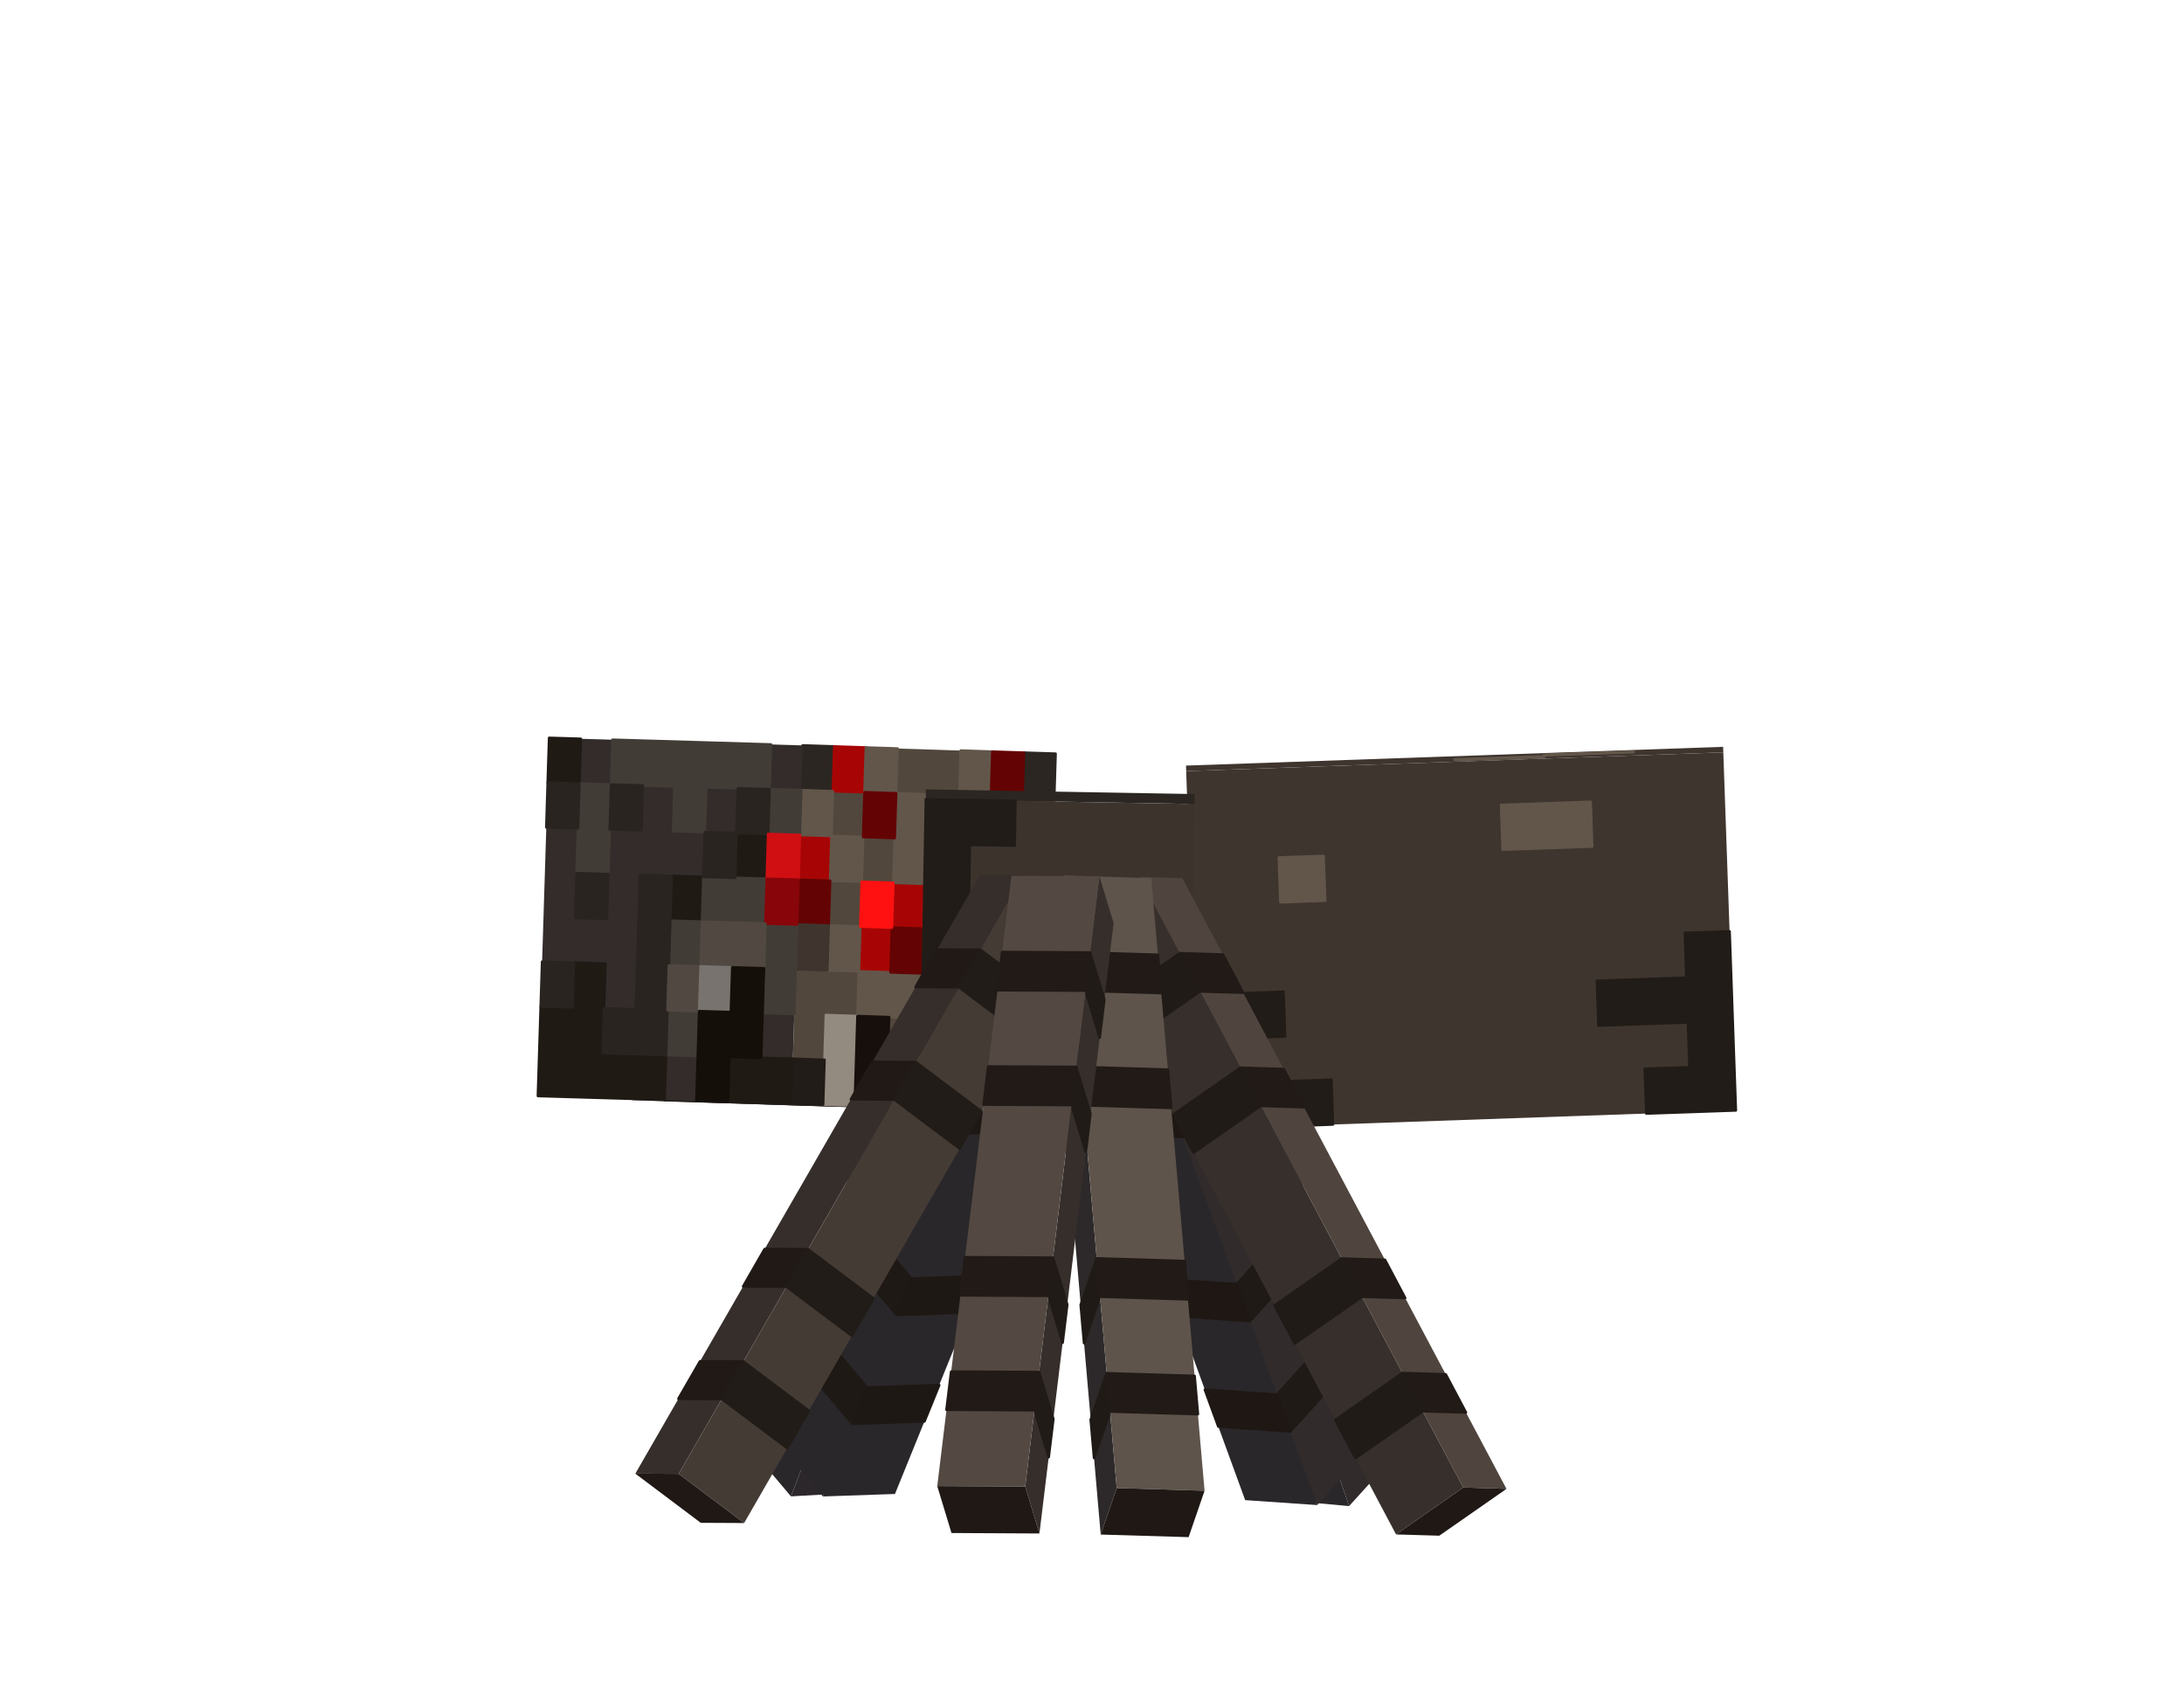
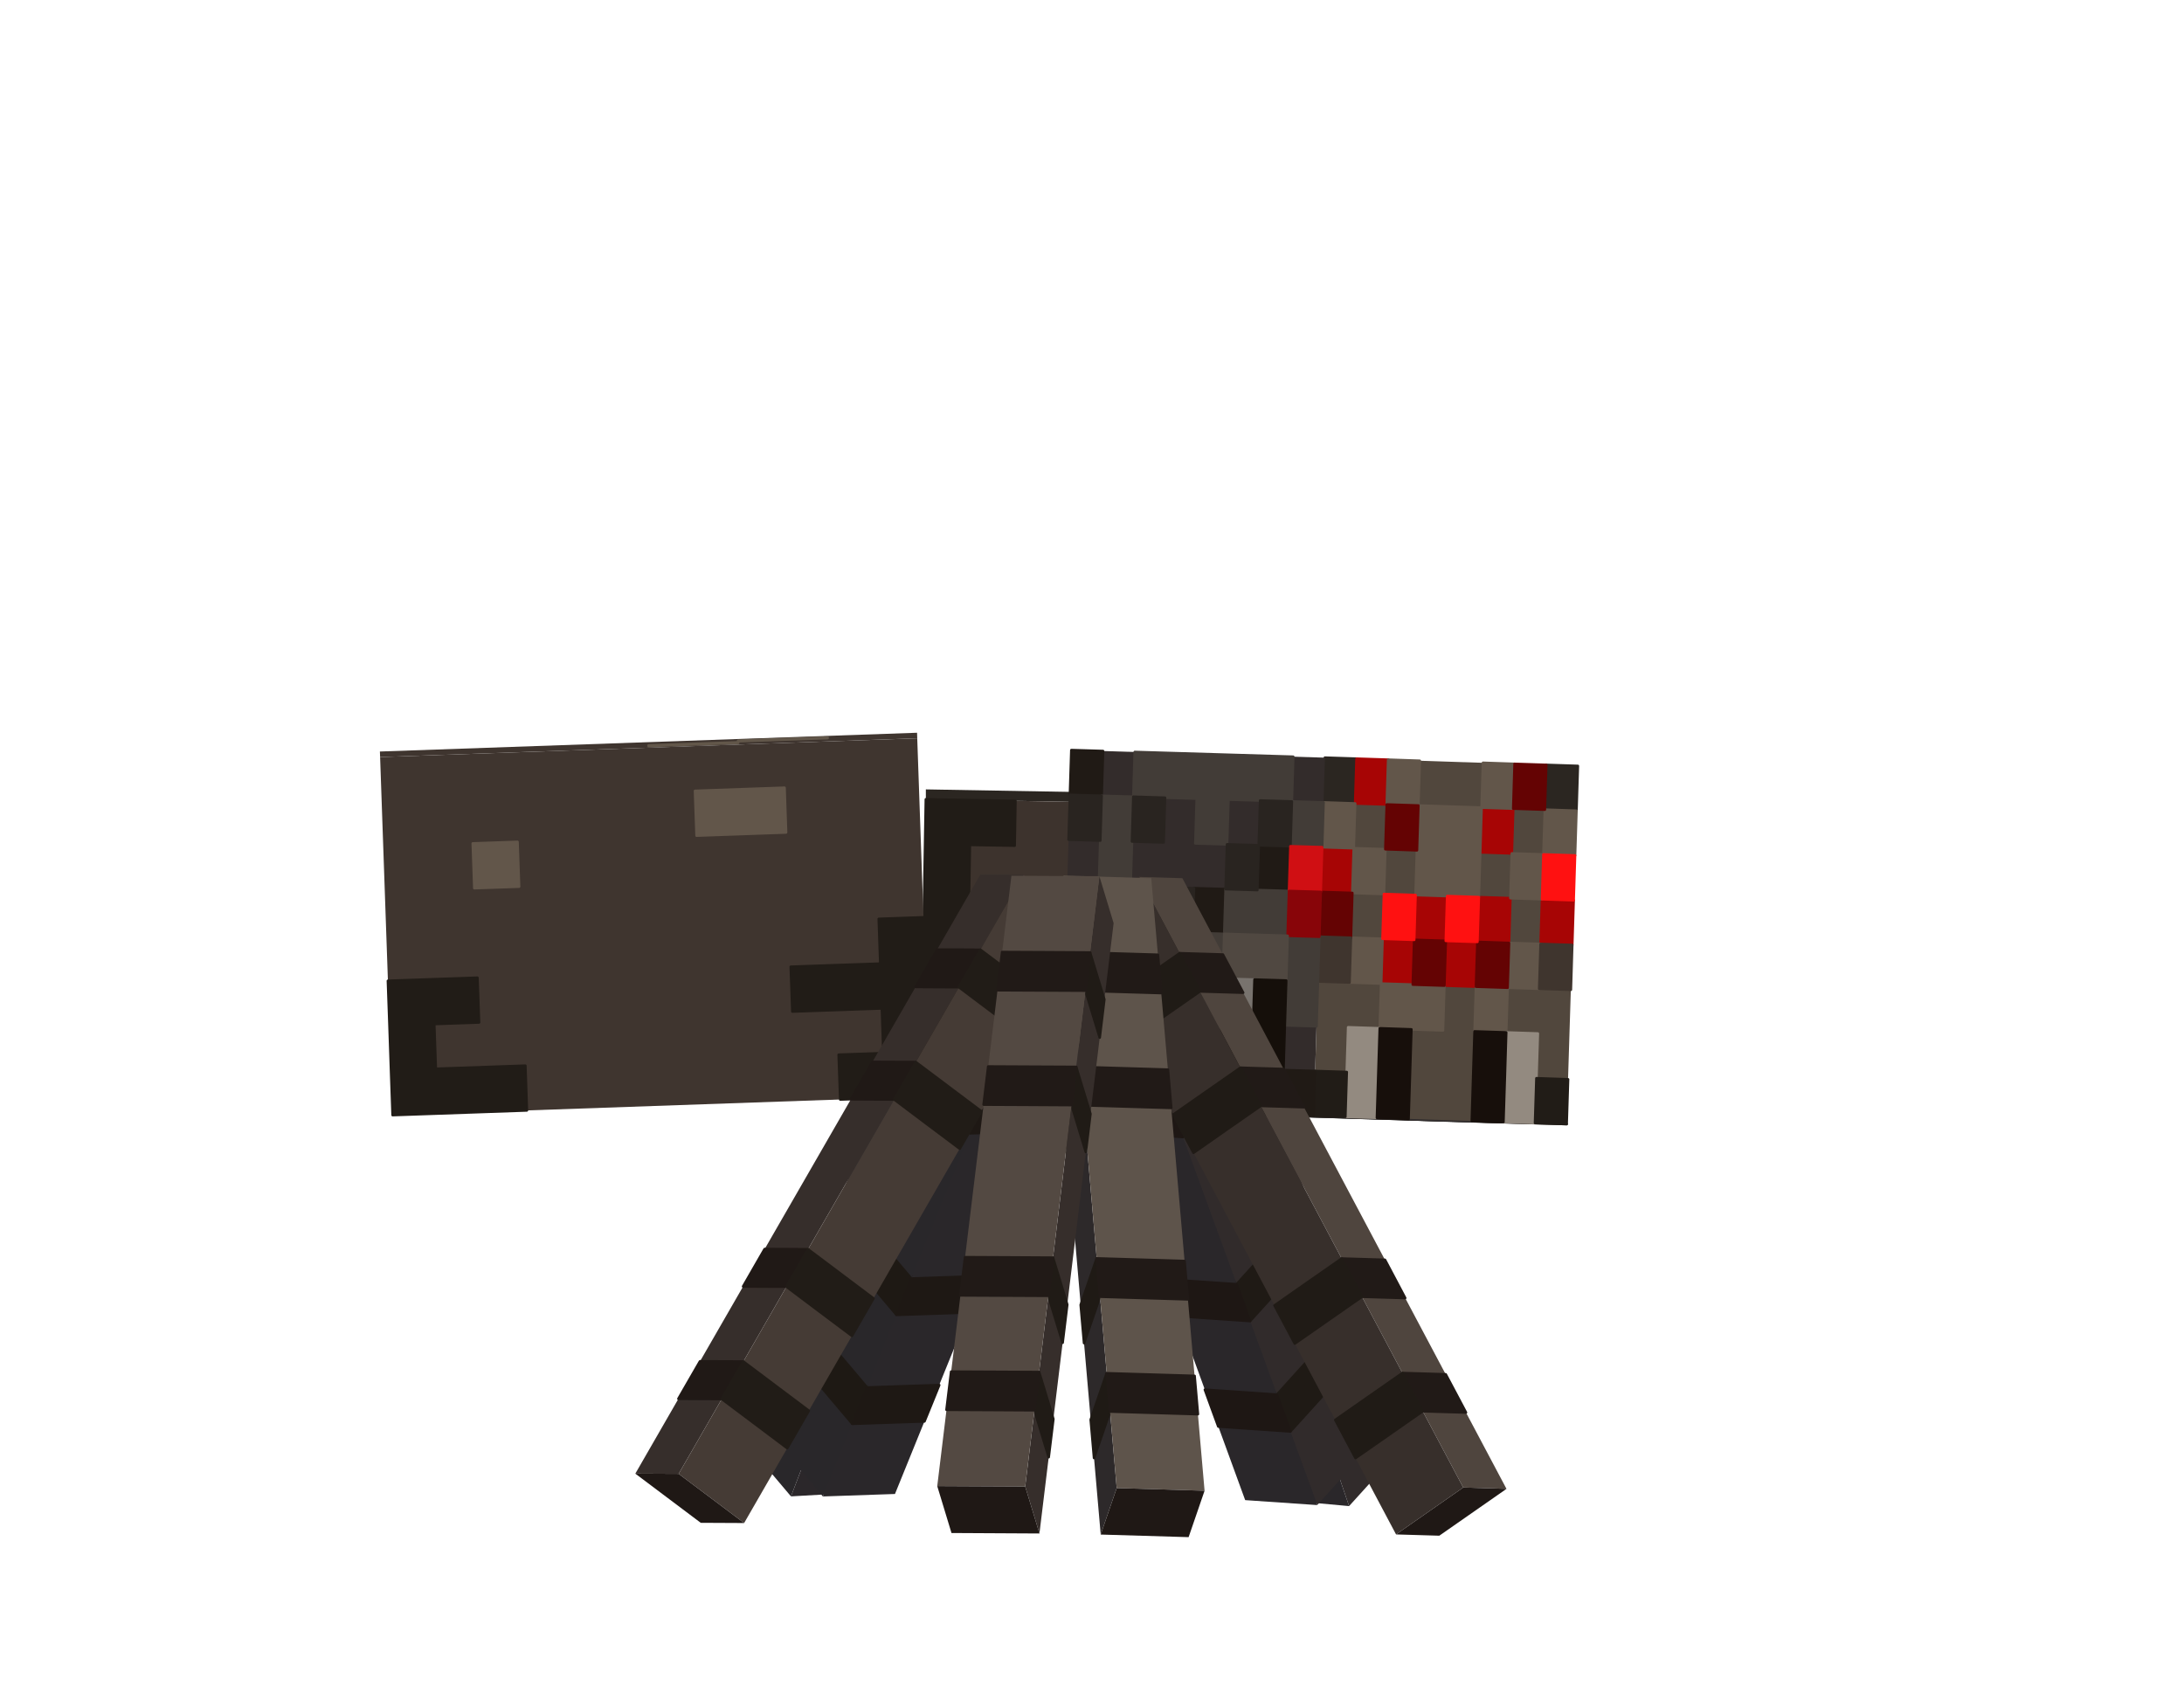
<svg xmlns="http://www.w3.org/2000/svg" viewBox="0 0 512 400" width="512" height="400" role="img" aria-labelledby="walk-6-title">
  <g id="spider">
    <g id="leg1" aria-label="Left front leg">
      <g class="face" data-face="front">
        <path fill="#312b2b" d="M279.96 203.28L327.04 341.19L316.27 353.08L269.19 215.17Z" />
        <path fill="#1f1a15" stroke="#1f1a15" stroke-width=".6" stroke-linejoin="round" d="M285.84 220.51L288.79 229.13L283.4 235.08L280.46 226.46ZM294.67 246.37L297.61 254.99L292.23 260.94L289.29 252.32ZM309.38 289.47L312.32 298.09L306.94 304.04L304 295.42ZM318.21 315.33L321.15 323.95L315.77 329.89L312.83 321.27ZM280.46 226.46L283.4 235.08L278.02 241.02L275.08 232.41ZM289.29 252.32L292.23 260.94L286.85 266.88L283.91 258.26ZM304 295.42L306.94 304.04L301.56 309.98L298.62 301.36ZM312.83 321.27L315.77 329.89L310.39 335.84L307.44 327.22Z" />
      </g>
      <g class="face" data-face="bottom">
        <path fill="#2a272a" d="M269.19 215.17L316.27 353.08L299.23 351.52L252.15 213.61Z" />
        <path fill="#1e1714" stroke="#1e1714" stroke-width=".6" stroke-linejoin="round" d="M275.08 232.41L278.02 241.02L269.5 240.25L266.56 231.63ZM283.91 258.26L286.85 266.88L278.33 266.1L275.38 257.49ZM298.62 301.36L301.56 309.98L293.04 309.2L290.1 300.58ZM307.44 327.22L310.39 335.84L301.86 335.06L298.92 326.44ZM266.56 231.63L269.5 240.25L260.98 239.47L258.03 230.85ZM275.38 257.49L278.33 266.1L269.8 265.33L266.86 256.71ZM290.1 300.58L293.04 309.2L284.52 308.42L281.57 299.8ZM298.92 326.44L301.86 335.06L293.34 334.28L290.4 325.66Z" />
      </g>
      <g class="face" data-face="nx">
        <path fill="#201916" d="M262.91 201.72L279.96 203.28L269.19 215.17L252.15 213.61Z" />
      </g>
    </g>
    <g id="leg7" aria-label="Left hind leg">
      <g class="face" data-face="back">
        <path fill="#29272a" d="M175.07 338.54L227.03 202.35L237.39 214.61L185.43 350.8Z" />
        <path fill="#1e1914" stroke="#1e1914" stroke-width=".6" stroke-linejoin="round" d="M181.56 321.51L184.81 313L189.99 319.13L186.74 327.64ZM191.31 295.98L194.55 287.47L199.73 293.6L196.49 302.11ZM207.55 253.42L210.79 244.91L215.97 251.04L212.73 259.55ZM217.29 227.89L220.54 219.38L225.72 225.51L222.47 234.02ZM186.74 327.64L189.99 319.13L195.17 325.26L191.92 333.77ZM196.49 302.11L199.73 293.6L204.92 299.73L201.67 308.24ZM212.73 259.55L215.97 251.04L221.15 257.17L217.91 265.68ZM222.47 234.02L225.72 225.51L230.9 231.63L227.65 240.15Z" />
      </g>
      <g class="face" data-face="bottom">
        <path fill="#2b272a" d="M254.47 213.65L202.5 349.83L185.43 350.8L237.39 214.61Z" />
        <path fill="#1e1814" stroke="#1e1814" stroke-width=".6" stroke-linejoin="round" d="M247.97 230.67L244.72 239.18L236.19 239.66L239.43 231.15ZM238.23 256.21L234.98 264.72L226.44 265.2L229.69 256.69ZM221.99 298.76L218.74 307.28L210.2 307.76L213.45 299.25ZM212.24 324.3L209 332.81L200.46 333.29L203.71 324.78ZM239.43 231.15L236.19 239.66L227.65 240.15L230.9 231.63ZM229.69 256.69L226.44 265.2L217.91 265.68L221.15 257.17ZM213.45 299.25L210.2 307.76L201.67 308.24L204.92 299.73ZM203.71 324.78L200.46 333.29L191.92 333.77L195.17 325.26Z" />
      </g>
      <g class="face" data-face="nx">
        <path fill="#211a16" d="M227.03 202.35L244.11 201.39L254.47 213.65L237.39 214.61Z" />
      </g>
    </g>
    <g id="leg3" aria-label="Left mid-front leg">
      <g class="face" data-face="front">
        <path fill="#312b2b" d="M269.18 202.87L319.57 340.93L308.8 352.84L258.41 214.79Z" />
        <path fill="#1f1a15" stroke="#1f1a15" stroke-width=".6" stroke-linejoin="round" d="M275.48 220.13L278.63 228.76L273.24 234.72L270.09 226.09ZM284.93 246.02L288.08 254.64L282.69 260.6L279.54 251.97ZM300.67 289.16L303.82 297.79L298.44 303.74L295.29 295.11ZM310.12 315.04L313.27 323.67L307.89 329.63L304.74 321ZM270.09 226.09L273.24 234.72L267.86 240.67L264.71 232.04ZM279.54 251.97L282.69 260.6L277.31 266.56L274.16 257.93ZM295.29 295.11L298.44 303.74L293.05 309.7L289.9 301.07ZM304.74 321L307.89 329.63L302.5 335.58L299.35 326.95Z" />
      </g>
      <g class="face" data-face="bottom">
        <path fill="#2a272a" d="M258.41 214.79L308.8 352.84L291.91 351.68L241.52 213.63Z" />
        <path fill="#1e1714" stroke="#1e1714" stroke-width=".6" stroke-linejoin="round" d="M264.71 232.04L267.86 240.67L259.41 240.09L256.26 231.46ZM274.16 257.93L277.31 266.56L268.86 265.97L265.71 257.35ZM289.9 301.07L293.05 309.7L284.61 309.12L281.46 300.49ZM299.35 326.95L302.5 335.58L294.06 335L290.91 326.37ZM256.26 231.46L259.41 240.09L250.97 239.51L247.82 230.88ZM265.71 257.35L268.86 265.97L260.41 265.39L257.27 256.77ZM281.46 300.49L284.61 309.12L276.16 308.54L273.01 299.91ZM290.91 326.37L294.06 335L285.61 334.42L282.46 325.79Z" />
      </g>
      <g class="face" data-face="nx">
        <path fill="#201916" d="M252.29 201.71L269.18 202.87L258.41 214.79L241.52 213.63Z" />
      </g>
    </g>
    <g id="leg5" aria-label="Left mid-hind leg">
      <g class="face" data-face="back">
        <path fill="#29272a" d="M182.54 338.54L237.82 202.33L248.19 214.61L192.91 350.82Z" />
        <path fill="#1e1914" stroke="#1e1914" stroke-width=".6" stroke-linejoin="round" d="M189.45 321.51L192.9 313L198.09 319.14L194.63 327.65ZM199.81 295.97L203.27 287.46L208.45 293.6L205 302.11ZM217.09 253.41L220.54 244.89L225.73 251.03L222.27 259.55ZM227.45 227.87L230.91 219.35L236.09 225.49L232.64 234.01ZM194.63 327.65L198.09 319.14L203.27 325.28L199.82 333.79ZM205 302.11L208.45 293.6L213.64 299.74L210.18 308.25ZM222.27 259.55L225.73 251.03L230.91 257.17L227.46 265.69ZM232.64 234.01L236.09 225.49L241.28 231.63L237.82 240.15Z" />
      </g>
      <g class="face" data-face="bottom">
        <path fill="#2a272a" d="M265.09 214.04L209.81 350.24L192.91 350.82L248.19 214.61Z" />
        <path fill="#1e1814" stroke="#1e1814" stroke-width=".6" stroke-linejoin="round" d="M258.18 231.06L254.73 239.58L246.27 239.86L249.73 231.35ZM247.82 256.6L244.36 265.11L235.91 265.4L239.36 256.89ZM230.54 299.17L227.09 307.68L218.63 307.97L222.09 299.45ZM220.18 324.71L216.72 333.22L208.27 333.5L211.72 324.99ZM249.73 231.35L246.27 239.86L237.82 240.15L241.28 231.63ZM239.36 256.89L235.91 265.4L227.46 265.69L230.91 257.17ZM222.09 299.45L218.63 307.97L210.18 308.25L213.64 299.74ZM211.72 324.99L208.27 333.5L199.82 333.79L203.27 325.28Z" />
      </g>
      <g class="face" data-face="nx">
        <path fill="#211a16" d="M237.82 202.33L254.72 201.76L265.09 214.04L248.19 214.61Z" />
      </g>
    </g>
-     <g id="head" aria-label="Head">
-       <g class="face" data-face="bottom">
-         <path fill="#1e1914" d="M185.55 258.71L244.84 260.65L185.4 258.88L126.1 256.94Z" />
-         <path fill="#2b282a" stroke="#2b282a" stroke-width=".6" stroke-linejoin="round" d="M185.55 258.71L192.96 258.95L185.53 258.73L178.11 258.49ZM200.37 259.19L207.78 259.44L200.35 259.22L192.94 258.97ZM230.01 260.17L237.43 260.41L230 260.19L222.58 259.95ZM185.53 258.73L192.94 258.97L185.51 258.75L178.1 258.51ZM215.17 259.7L222.58 259.95L215.15 259.72L207.74 259.48ZM185.51 258.75L192.92 258.99L185.49 258.77L178.08 258.53ZM200.33 259.24L215.15 259.72L207.72 259.5L192.9 259.02ZM192.9 259.02L200.31 259.26L192.88 259.04L185.47 258.8ZM207.72 259.5L215.14 259.75L207.71 259.52L200.29 259.28ZM163.24 258.07L170.65 258.31L163.22 258.09L155.81 257.84ZM178.06 258.55L200.29 259.28L192.86 259.06L170.63 258.33ZM163.22 258.09L178.04 258.57L170.61 258.35L155.79 257.87Z" />
-         <path fill="#27221e" stroke="#27221e" stroke-width=".6" stroke-linejoin="round" d="M192.96 258.95L200.37 259.19L192.94 258.97L185.53 258.73ZM237.43 260.41L244.84 260.65L237.41 260.43L230 260.19ZM178.11 258.49L185.53 258.73L178.1 258.51L170.68 258.27ZM230 260.19L237.41 260.43L229.98 260.21L222.57 259.97ZM170.68 258.27L178.1 258.51L170.67 258.29L163.25 258.04ZM222.57 259.97L229.98 260.21L222.55 259.99L215.14 259.75ZM178.08 258.53L185.49 258.77L178.06 258.55L170.65 258.31ZM200.31 259.26L207.72 259.5L200.29 259.28L192.88 259.04ZM215.14 259.75L222.55 259.99L215.12 259.77L207.71 259.52ZM170.65 258.31L178.06 258.55L170.63 258.33L163.22 258.09ZM200.29 259.28L207.71 259.52L200.27 259.3L192.86 259.06ZM155.81 257.84L163.22 258.09L155.79 257.87L148.37 257.62ZM178.04 258.57L192.86 259.06L185.43 258.84L170.61 258.35ZM163.2 258.11L170.61 258.35L163.18 258.13L155.77 257.89Z" />
-         <path fill="#332f2f" stroke="#332f2f" stroke-width=".6" stroke-linejoin="round" d="M207.78 259.44L230.01 260.17L222.58 259.95L200.35 259.22ZM192.94 258.97L215.17 259.7L207.74 259.48L185.51 258.75ZM222.58 259.95L230 260.19L222.57 259.97L215.15 259.72ZM178.1 258.51L185.51 258.75L178.08 258.53L170.67 258.29ZM192.92 258.99L200.33 259.24L192.9 259.02L185.49 258.77ZM215.15 259.72L222.57 259.97L215.14 259.75L207.72 259.5ZM170.67 258.29L178.08 258.53L170.65 258.31L163.24 258.07ZM185.49 258.77L192.9 259.02L185.47 258.8L178.06 258.55Z" />
-       </g>
-       <g class="face" data-face="front">
-         <path fill="#51473d" d="M188.17 174.75L247.46 176.69L244.84 260.65L185.55 258.71Z" />
-         <path fill="#2b2621" stroke="#2b2621" stroke-width=".6" stroke-linejoin="round" d="M188.17 174.75L195.58 174.99L195.25 185.49L187.84 185.24ZM240.05 176.45L247.46 176.69L247.14 187.19L239.72 186.95Z" />
-         <path fill="#a70505" stroke="#a70505" stroke-width=".6" stroke-linejoin="round" d="M195.58 174.99L202.99 175.24L202.67 185.73L195.25 185.49ZM224.9 186.46L232.31 186.7L231.98 197.2L224.57 196.95ZM187.51 195.74L194.93 195.98L194.6 206.48L187.19 206.23ZM209.42 206.96L216.83 207.21L216.5 217.7L209.09 217.46ZM224.24 207.45L231.66 207.69L231.33 218.19L223.92 217.94ZM239.07 207.94L246.48 208.18L246.15 218.67L238.74 218.43ZM201.68 217.21L209.09 217.46L208.76 227.95L201.35 227.71ZM216.5 217.7L223.92 217.94L223.59 228.44L216.18 228.2Z" />
-         <path fill="#62564a" stroke="#62564a" stroke-width=".6" stroke-linejoin="round" d="M202.99 175.24L210.41 175.48L210.08 185.97L202.67 185.73ZM225.23 175.96L232.64 176.21L232.31 186.7L224.9 186.46ZM187.84 185.24L195.25 185.49L194.93 195.98L187.51 195.74ZM210.08 185.97L224.9 186.46L224.57 196.95L209.75 196.47ZM239.72 186.95L247.14 187.19L246.81 197.68L239.4 197.44ZM194.93 195.98L202.34 196.22L202.01 206.72L194.6 206.48ZM209.75 196.47L224.57 196.95L224.24 207.45L209.42 206.96ZM231.98 197.2L239.4 197.44L239.07 207.94L231.66 207.69ZM194.27 216.97L201.68 217.21L201.35 227.71L193.94 227.47ZM231.33 218.19L238.74 218.43L238.41 228.92L231 228.68ZM201.35 227.71L216.18 228.2L215.85 238.69L201.02 238.2ZM223.59 228.44L231 228.68L230.67 239.18L223.26 238.93Z" />
-         <path fill="#640303" stroke="#640303" stroke-width=".6" stroke-linejoin="round" d="M232.64 176.21L240.05 176.45L239.72 186.95L232.31 186.7ZM202.67 185.73L210.08 185.97L209.75 196.47L202.34 196.22ZM187.19 206.23L194.6 206.48L194.27 216.97L186.86 216.73ZM209.09 217.46L216.5 217.7L216.18 228.2L208.76 227.95ZM223.92 217.94L231.33 218.19L231 228.68L223.59 228.44Z" />
-         <path fill="#ff1111" stroke="#ff1111" stroke-width=".6" stroke-linejoin="round" d="M239.4 197.44L246.81 197.68L246.48 208.18L239.07 207.94ZM202.01 206.72L209.42 206.96L209.09 217.46L201.68 217.21ZM216.83 207.21L224.24 207.45L223.92 217.94L216.5 217.7Z" />
-         <path fill="#3f352e" stroke="#3f352e" stroke-width=".6" stroke-linejoin="round" d="M186.86 216.73L194.27 216.97L193.94 227.47L186.53 227.22ZM238.74 218.43L246.15 218.67L245.82 229.17L238.41 228.92Z" />
-         <path fill="#938a80" stroke="#938a80" stroke-width=".6" stroke-linejoin="round" d="M193.61 237.96L201.02 238.2L200.7 248.7L193.29 248.46ZM230.67 239.18L238.08 239.42L237.75 249.91L230.34 249.67ZM193.29 248.46L200.7 248.7L200.37 259.19L192.96 258.95ZM230.34 249.67L237.75 249.91L237.43 260.41L230.01 260.17Z" />
-         <path fill="#170f0b" stroke="#170f0b" stroke-width=".6" stroke-linejoin="round" d="M201.02 238.2L208.44 238.45L208.11 248.94L200.7 248.7ZM223.26 238.93L230.67 239.18L230.34 249.67L222.93 249.43ZM200.7 248.7L208.11 248.94L207.78 259.44L200.37 259.19ZM222.93 249.43L230.34 249.67L230.01 260.17L222.6 259.92Z" />
-         <path fill="#211c17" stroke="#211c17" stroke-width=".6" stroke-linejoin="round" d="M185.87 248.21L193.29 248.46L192.96 258.95L185.55 258.71ZM237.75 249.91L245.17 250.16L244.84 260.65L237.43 260.41Z" />
-       </g>
-       <g class="face" data-face="nx">
-         <path fill="#332c2b" d="M128.73 172.98L188.17 174.75L185.55 258.71L126.1 256.94Z" />
-         <path fill="#201a15" stroke="#201a15" stroke-width=".6" stroke-linejoin="round" d="M128.73 172.98L136.16 173.2L135.83 183.7L128.4 183.47ZM172.65 195.3L180.08 195.52L179.76 206.01L172.33 205.79ZM157.47 205.35L164.9 205.57L164.57 216.06L157.14 215.84ZM134.52 225.67L141.95 225.9L141.62 236.39L134.19 236.17ZM126.76 235.95L141.62 236.39L141.29 246.89L126.43 246.44ZM126.43 246.44L156.15 247.33L155.82 257.82L126.1 256.94ZM171.01 247.77L185.87 248.21L185.55 258.71L170.68 258.27Z" />
-         <path fill="#423c37" stroke="#423c37" stroke-width=".6" stroke-linejoin="round" d="M143.59 173.42L180.74 174.53L180.41 185.02L143.26 183.92ZM135.83 183.7L143.26 183.92L142.93 194.41L135.5 194.19ZM158.12 184.36L165.55 184.58L165.22 195.07L157.79 194.85ZM180.41 185.02L187.84 185.24L187.51 195.74L180.08 195.52ZM135.5 194.19L142.93 194.41L142.6 204.91L135.17 204.69ZM164.9 205.57L179.76 206.01L179.43 216.51L164.57 216.06ZM157.14 215.84L164.57 216.06L164.24 226.56L156.81 226.34ZM179.43 216.51L186.86 216.73L186.53 227.22L179.1 227ZM179.1 227L186.53 227.22L186.2 237.72L178.77 237.5ZM156.48 236.83L163.91 237.05L163.58 247.55L156.15 247.33Z" />
-         <path fill="#292420" stroke="#292420" stroke-width=".6" stroke-linejoin="round" d="M128.4 183.47L135.83 183.7L135.5 194.19L128.07 193.97ZM143.26 183.92L150.69 184.14L150.36 194.63L142.93 194.41ZM172.98 184.8L180.41 185.02L180.08 195.52L172.65 195.3ZM165.22 195.07L172.65 195.3L172.33 205.79L164.9 205.57ZM135.17 204.69L142.6 204.91L142.28 215.4L134.85 215.18ZM150.03 205.13L157.47 205.35L157.14 215.84L149.71 215.62ZM149.71 215.62L157.14 215.84L156.81 226.34L149.38 226.12ZM127.09 225.45L134.52 225.67L134.19 236.17L126.76 235.95ZM149.38 226.12L156.81 226.34L156.48 236.83L149.05 236.61ZM141.62 236.39L156.48 236.83L156.15 247.33L141.29 246.89Z" />
-         <path fill="#d00f13" stroke="#d00f13" stroke-width=".6" stroke-linejoin="round" d="M180.08 195.52L187.51 195.74L187.19 206.23L179.76 206.01Z" />
-         <path fill="#880509" stroke="#880509" stroke-width=".6" stroke-linejoin="round" d="M179.76 206.01L187.19 206.23L186.86 216.73L179.43 216.51Z" />
-         <path fill="#504841" stroke="#504841" stroke-width=".6" stroke-linejoin="round" d="M164.57 216.06L179.43 216.51L179.1 227L164.24 226.56ZM156.81 226.34L164.24 226.56L163.91 237.05L156.48 236.83Z" />
-         <path fill="#78736e" stroke="#78736e" stroke-width=".6" stroke-linejoin="round" d="M164.24 226.56L171.67 226.78L171.34 237.28L163.91 237.05Z" />
-         <path fill="#150f0a" stroke="#150f0a" stroke-width=".6" stroke-linejoin="round" d="M171.67 226.78L179.1 227L178.77 237.5L171.34 237.28ZM163.91 237.05L178.77 237.5L178.44 247.99L163.58 247.55ZM163.58 247.55L171.01 247.77L170.68 258.27L163.25 258.04Z" />
-       </g>
-     </g>
-     <g id="abdomen" aria-label="Abdomen">
-       <g class="face" data-face="top">
-         <path fill="#3f352f" d="M278.08 180.77L278.04 179.48L403.96 175.08L404 176.38Z" />
-         <path fill="#62574a" stroke="#62574a" stroke-width=".6" stroke-linejoin="round" d="M341.03 178.19L341.02 178.06L351.52 177.69L351.52 177.82ZM351.52 177.82L351.52 177.69L362.01 177.32L362.02 177.45ZM362 177.06L362 176.93L372.49 176.57L372.5 176.7ZM372.5 176.7L372.49 176.57L382.98 176.2L382.99 176.33Z" />
-       </g>
-       <g class="face" data-face="nx">
-         <path fill="#3f352f" d="M278.08 180.77L404 176.38L406.94 260.32L281.01 264.72Z" />
-         <path fill="#62564a" stroke="#62564a" stroke-width=".6" stroke-linejoin="round" d="M351.9 188.7L372.89 187.97L373.26 198.46L352.27 199.19ZM299.8 201.03L310.29 200.66L310.66 211.15L300.17 211.52Z" />
-         <path fill="#211c17" stroke="#211c17" stroke-width=".6" stroke-linejoin="round" d="M394.98 218.71L405.47 218.35L405.84 228.84L395.34 229.21ZM279.91 233.24L300.9 232.51L301.27 243L280.28 243.73ZM374.36 229.94L405.84 228.84L406.2 239.33L374.72 240.43ZM280.28 243.73L290.77 243.36L291.14 253.86L280.65 254.22ZM395.71 239.7L406.2 239.33L406.57 249.83L396.08 250.19ZM280.65 254.22L312.13 253.12L312.49 263.62L281.01 264.72ZM385.58 250.56L406.57 249.83L406.94 260.32L385.95 261.05Z" />
-       </g>
-     </g>
    <g id="body" aria-label="Thorax">
      <g class="face" data-face="top">
        <path fill="#2b2621" d="M217.05 187.39L217.05 185.06L280.04 186.16L280.04 188.49Z" />
      </g>
      <g class="face" data-face="nx">
        <path fill="#3d332d" d="M217.05 187.39L280.04 188.49L278.95 251.44L215.96 250.34Z" />
        <path fill="#211c17" stroke="#211c17" stroke-width=".6" stroke-linejoin="round" d="M217.05 187.39L238.05 187.76L237.87 198.25L216.87 197.88ZM216.87 197.88L227.37 198.07L227.19 208.56L216.69 208.38ZM216.69 208.38L227.19 208.56L227 219.05L216.5 218.87ZM216.5 218.87L227 219.05L226.82 229.54L216.32 229.36ZM216.32 229.36L237.32 229.72L237.14 240.22L216.14 239.85ZM216.14 239.85L237.14 240.22L236.95 250.71L215.96 250.34Z" />
+       </g>
+     </g>
+     <g id="abdomen" aria-label="Abdomen">
+       <g class="face" data-face="top">
+         <path fill="#3f352f" d="M89.11 177.48L89.06 176.18L214.99 171.78L215.03 173.08Z" />
+         <path fill="#62574a" stroke="#62574a" stroke-width=".6" stroke-linejoin="round" d="M152.06 174.89L152.05 174.76L162.55 174.39L162.55 174.52ZM162.55 174.52L162.55 174.39L173.04 174.03L173.04 174.16ZM173.03 173.77L173.03 173.64L183.52 173.27L183.52 173.4ZM183.52 173.4L183.52 173.27L194.01 172.91L194.02 173.03Z" />
+       </g>
+       <g class="face" data-face="nx">
+         <path fill="#3f352f" d="M89.11 177.48L215.03 173.08L217.96 257.02L92.04 261.42Z" />
+         <path fill="#62564a" stroke="#62564a" stroke-width=".6" stroke-linejoin="round" d="M162.93 185.41L183.92 184.67L184.28 195.16L163.3 195.9ZM110.83 197.73L121.32 197.36L121.69 207.86L111.2 208.22Z" />
+         <path fill="#211c17" stroke="#211c17" stroke-width=".6" stroke-linejoin="round" d="M206.01 215.42L216.5 215.05L216.87 225.54L206.37 225.91ZM90.94 229.94L111.93 229.21L112.3 239.7L91.31 240.43ZM185.38 226.64L216.87 225.54L217.23 236.04L185.75 237.14ZM91.31 240.43L101.8 240.07L102.17 250.56L91.67 250.93ZM206.74 236.4L217.23 236.04L217.6 246.53L207.1 246.9ZM91.67 250.93L123.16 249.83L123.52 260.32L92.04 261.42ZM196.61 247.26L217.6 246.53L217.96 257.02L196.98 257.76Z" />
+       </g>
+     </g>
+     <g id="head" aria-label="Head">
+       <g class="face" data-face="bottom">
+         <path fill="#1e1914" d="M307.98 261.58L367.27 263.52L307.83 261.75L248.54 259.81Z" />
+         <path fill="#2b282a" stroke="#2b282a" stroke-width=".6" stroke-linejoin="round" d="M307.98 261.58L315.39 261.82L307.96 261.6L300.55 261.35ZM322.8 262.06L330.21 262.31L322.78 262.08L315.37 261.84ZM352.45 263.03L359.86 263.28L352.43 263.06L345.02 262.81ZM307.96 261.6L315.37 261.84L307.94 261.62L300.53 261.38ZM337.61 262.57L345.02 262.81L337.59 262.59L330.18 262.35ZM307.94 261.62L315.35 261.86L307.92 261.64L300.51 261.4ZM322.76 262.11L337.59 262.59L330.16 262.37L315.33 261.88ZM315.33 261.88L322.75 262.13L315.32 261.91L307.9 261.66ZM330.16 262.37L337.57 262.61L330.14 262.39L322.73 262.15ZM285.67 260.93L293.08 261.18L285.65 260.96L278.24 260.71ZM300.49 261.42L322.73 262.15L315.3 261.93L293.06 261.2ZM285.65 260.96L300.47 261.44L293.04 261.22L278.22 260.73Z" />
+         <path fill="#27221e" stroke="#27221e" stroke-width=".6" stroke-linejoin="round" d="M315.39 261.82L322.8 262.06L315.37 261.84L307.96 261.6ZM359.86 263.28L367.27 263.52L359.84 263.3L352.43 263.06ZM300.55 261.35L307.96 261.6L300.53 261.38L293.12 261.13ZM352.43 263.06L359.84 263.3L352.41 263.08L345 262.84ZM293.12 261.13L300.53 261.38L293.1 261.16L285.69 260.91ZM345 262.84L352.41 263.08L344.98 262.86L337.57 262.61ZM300.51 261.4L307.92 261.64L300.49 261.42L293.08 261.18ZM322.75 262.13L330.16 262.37L322.73 262.15L315.32 261.91ZM337.57 262.61L344.98 262.86L337.55 262.64L330.14 262.39ZM293.08 261.18L300.49 261.42L293.06 261.2L285.65 260.96ZM322.73 262.15L330.14 262.39L322.71 262.17L315.3 261.93ZM278.24 260.71L285.65 260.96L278.22 260.73L270.81 260.49ZM300.47 261.44L315.3 261.93L307.87 261.71L293.04 261.22ZM285.63 260.98L293.04 261.22L285.61 261L278.2 260.76Z" />
+         <path fill="#332f2f" stroke="#332f2f" stroke-width=".6" stroke-linejoin="round" d="M330.21 262.31L352.45 263.03L345.02 262.81L322.78 262.08ZM315.37 261.84L337.61 262.57L330.18 262.35L307.94 261.62ZM345.02 262.81L352.43 263.06L345 262.84L337.59 262.59ZM300.53 261.38L307.94 261.62L300.51 261.4L293.1 261.16ZM315.35 261.86L322.76 262.11L315.33 261.88L307.92 261.64ZM337.59 262.59L345 262.84L337.57 262.61L330.16 262.37ZM293.1 261.16L300.51 261.4L293.08 261.18L285.67 260.93ZM307.92 261.64L315.33 261.88L307.9 261.66L300.49 261.42Z" />
+       </g>
+       <g class="face" data-face="front">
+         <path fill="#51473d" d="M310.6 177.62L369.9 179.56L367.27 263.52L307.98 261.58Z" />
+         <path fill="#2b2621" stroke="#2b2621" stroke-width=".6" stroke-linejoin="round" d="M310.6 177.62L318.02 177.86L317.69 188.36L310.28 188.11ZM362.49 179.32L369.9 179.56L369.57 190.06L362.16 189.81Z" />
+         <path fill="#a70505" stroke="#a70505" stroke-width=".6" stroke-linejoin="round" d="M318.02 177.86L325.43 178.1L325.1 188.6L317.69 188.36ZM347.33 189.33L354.75 189.57L354.42 200.07L347.01 199.82ZM309.95 198.61L317.36 198.85L317.03 209.34L309.62 209.1ZM331.85 209.83L339.27 210.07L338.94 220.57L331.53 220.33ZM346.68 210.32L354.09 210.56L353.76 221.06L346.35 220.81ZM361.5 210.8L368.91 211.05L368.58 221.54L361.17 221.3ZM324.11 220.08L331.53 220.33L331.2 230.82L323.79 230.58ZM338.94 220.57L346.35 220.81L346.02 231.31L338.61 231.06Z" />
+         <path fill="#62564a" stroke="#62564a" stroke-width=".6" stroke-linejoin="round" d="M325.43 178.1L332.84 178.35L332.51 188.84L325.1 188.6ZM347.66 178.83L355.07 179.08L354.75 189.57L347.33 189.33ZM310.28 188.11L317.69 188.36L317.36 198.85L309.95 198.61ZM332.51 188.84L347.33 189.33L347.01 199.82L332.18 199.34ZM362.16 189.81L369.57 190.06L369.24 200.55L361.83 200.31ZM317.36 198.85L324.77 199.09L324.44 209.59L317.03 209.34ZM332.18 199.34L347.01 199.82L346.68 210.32L331.85 209.83ZM354.42 200.07L361.83 200.31L361.5 210.8L354.09 210.56ZM316.7 219.84L324.11 220.08L323.79 230.58L316.37 230.33ZM353.76 221.06L361.17 221.3L360.84 231.79L353.43 231.55ZM323.79 230.58L338.61 231.06L338.28 241.56L323.46 241.07ZM346.02 231.31L353.43 231.55L353.1 242.04L345.69 241.8Z" />
+         <path fill="#640303" stroke="#640303" stroke-width=".6" stroke-linejoin="round" d="M355.07 179.08L362.49 179.32L362.16 189.81L354.75 189.57ZM325.1 188.6L332.51 188.84L332.18 199.34L324.77 199.09ZM309.62 209.1L317.03 209.34L316.7 219.84L309.29 219.6ZM331.53 220.33L338.94 220.57L338.61 231.06L331.2 230.82ZM346.35 220.81L353.76 221.06L353.43 231.55L346.02 231.31Z" />
+         <path fill="#ff1111" stroke="#ff1111" stroke-width=".6" stroke-linejoin="round" d="M361.83 200.31L369.24 200.55L368.91 211.05L361.5 210.8ZM324.44 209.59L331.85 209.83L331.53 220.33L324.11 220.08ZM339.27 210.07L346.68 210.32L346.35 220.81L338.94 220.57Z" />
+         <path fill="#3f352e" stroke="#3f352e" stroke-width=".6" stroke-linejoin="round" d="M309.29 219.6L316.7 219.84L316.37 230.33L308.96 230.09ZM361.17 221.3L368.58 221.54L368.26 232.04L360.84 231.79Z" />
+         <path fill="#938a80" stroke="#938a80" stroke-width=".6" stroke-linejoin="round" d="M316.05 240.83L323.46 241.07L323.13 251.57L315.72 251.32ZM353.1 242.04L360.52 242.29L360.19 252.78L352.78 252.54ZM315.72 251.32L323.13 251.57L322.8 262.06L315.39 261.82ZM352.78 252.54L360.19 252.78L359.86 263.28L352.45 263.03Z" />
+         <path fill="#170f0b" stroke="#170f0b" stroke-width=".6" stroke-linejoin="round" d="M323.46 241.07L330.87 241.32L330.54 251.81L323.13 251.57ZM345.69 241.8L353.1 242.04L352.78 252.54L345.36 252.3ZM323.13 251.57L330.54 251.81L330.21 262.31L322.8 262.06ZM345.36 252.3L352.78 252.54L352.45 263.03L345.04 262.79Z" />
+         <path fill="#211c17" stroke="#211c17" stroke-width=".6" stroke-linejoin="round" d="M308.31 251.08L315.72 251.32L315.39 261.82L307.98 261.58ZM360.19 252.78L367.6 253.03L367.27 263.52L359.86 263.28Z" />
+       </g>
+       <g class="face" data-face="nx">
+         <path fill="#332c2b" d="M251.16 175.85L310.6 177.62L307.98 261.58L248.54 259.81Z" />
+         <path fill="#201a15" stroke="#201a15" stroke-width=".6" stroke-linejoin="round" d="M251.16 175.85L258.59 176.07L258.26 186.56L250.83 186.34ZM295.09 198.16L302.52 198.39L302.19 208.88L294.76 208.66ZM279.9 208.22L287.33 208.44L287 218.93L279.57 218.71ZM256.95 228.54L264.38 228.76L264.05 239.26L256.62 239.04ZM249.19 238.82L264.05 239.26L263.72 249.75L248.86 249.31ZM248.86 249.31L278.59 250.2L278.26 260.69L248.54 259.81ZM293.45 250.64L308.31 251.08L307.98 261.58L293.12 261.13Z" />
+         <path fill="#423c37" stroke="#423c37" stroke-width=".6" stroke-linejoin="round" d="M266.02 176.29L303.17 177.4L302.85 187.89L265.69 186.78ZM258.26 186.56L265.69 186.78L265.37 197.28L257.94 197.06ZM280.55 187.23L287.99 187.45L287.66 197.94L280.23 197.72ZM302.85 187.89L310.28 188.11L309.95 198.61L302.52 198.39ZM257.94 197.06L265.37 197.28L265.04 207.77L257.61 207.55ZM287.33 208.44L302.19 208.88L301.86 219.38L287 218.93ZM279.57 218.71L287 218.93L286.67 229.43L279.24 229.21ZM301.86 219.38L309.29 219.6L308.96 230.09L301.53 229.87ZM301.53 229.87L308.96 230.09L308.63 240.59L301.2 240.37ZM278.91 239.7L286.34 239.92L286.02 250.42L278.59 250.2Z" />
+         <path fill="#292420" stroke="#292420" stroke-width=".6" stroke-linejoin="round" d="M250.83 186.34L258.26 186.56L257.94 197.06L250.51 196.84ZM265.69 186.78L273.12 187.01L272.8 197.5L265.37 197.28ZM295.42 187.67L302.85 187.89L302.52 198.39L295.09 198.16ZM287.66 197.94L295.09 198.16L294.76 208.66L287.33 208.44ZM257.61 207.55L265.04 207.77L264.71 218.27L257.28 218.05ZM272.47 208L279.9 208.22L279.57 218.71L272.14 218.49ZM272.14 218.49L279.57 218.71L279.24 229.21L271.81 228.99ZM249.52 228.32L256.95 228.54L256.62 239.04L249.19 238.82ZM271.81 228.99L279.24 229.21L278.91 239.7L271.48 239.48ZM264.05 239.26L278.91 239.7L278.59 250.2L263.72 249.75Z" />
+         <path fill="#d00f13" stroke="#d00f13" stroke-width=".6" stroke-linejoin="round" d="M302.52 198.39L309.95 198.61L309.62 209.1L302.19 208.88Z" />
+         <path fill="#880509" stroke="#880509" stroke-width=".6" stroke-linejoin="round" d="M302.19 208.88L309.62 209.1L309.29 219.6L301.86 219.38Z" />
+         <path fill="#504841" stroke="#504841" stroke-width=".6" stroke-linejoin="round" d="M287 218.93L301.86 219.38L301.53 229.87L286.67 229.43ZM279.24 229.21L286.67 229.43L286.34 239.92L278.91 239.7Z" />
+         <path fill="#78736e" stroke="#78736e" stroke-width=".6" stroke-linejoin="round" d="M286.67 229.43L294.1 229.65L293.77 240.14L286.34 239.92Z" />
+         <path fill="#150f0a" stroke="#150f0a" stroke-width=".6" stroke-linejoin="round" d="M294.1 229.65L301.53 229.87L301.2 240.37L293.77 240.14ZM286.34 239.92L301.2 240.37L300.88 250.86L286.02 250.42ZM286.02 250.42L293.45 250.64L293.12 261.13L285.69 260.91Z" />
      </g>
    </g>
    <g id="leg0" aria-label="Right front leg">
      <g class="face" data-face="top">
        <path fill="#4f453e" d="M343.03 348.73L267.05 205.58L277.19 205.88L353.17 349.04Z" />
        <path fill="#211a17" stroke="#211a17" stroke-width=".6" stroke-linejoin="round" d="M333.53 330.84L328.78 321.89L333.85 322.04L338.6 330.99ZM319.29 304L314.54 295.05L319.61 295.2L324.36 304.15ZM295.55 259.26L290.8 250.31L295.87 250.47L300.61 259.41ZM281.3 232.42L276.55 223.47L281.62 223.62L286.37 232.57ZM338.6 330.99L333.85 322.04L338.92 322.19L343.67 331.14ZM324.36 304.15L319.61 295.2L324.68 295.35L329.42 304.3ZM300.61 259.41L295.87 250.47L300.93 250.62L305.68 259.57ZM286.37 232.57L281.62 223.62L286.69 223.78L291.44 232.72Z" />
      </g>
      <g class="face" data-face="back">
        <path fill="#372f2b" d="M267.05 205.58L343.03 348.73L327.28 359.72L251.31 216.56Z" />
        <path fill="#201b16" stroke="#201b16" stroke-width=".6" stroke-linejoin="round" d="M276.55 223.47L281.3 232.42L273.43 237.91L268.68 228.97ZM290.8 250.31L295.55 259.26L287.67 264.75L282.92 255.81ZM314.54 295.05L319.29 304L311.41 309.49L306.66 300.54ZM328.78 321.89L333.53 330.84L325.66 336.33L320.91 327.38ZM268.68 228.97L273.43 237.91L265.55 243.41L260.8 234.46ZM282.92 255.81L287.67 264.75L279.8 270.25L275.05 261.3ZM306.66 300.54L311.41 309.49L303.54 314.98L298.79 306.04ZM320.91 327.38L325.66 336.33L317.78 341.82L313.03 332.88Z" />
      </g>
      <g class="face" data-face="nx">
        <path fill="#1f1815" d="M343.03 348.73L353.17 349.04L337.42 360.02L327.28 359.72Z" />
      </g>
    </g>
    <g id="leg6" aria-label="Right hind leg">
      <g class="face" data-face="top">
        <path fill="#362e2b" d="M148.94 345.47L229.8 205.06L239.97 205.11L159.1 345.52Z" />
        <path fill="#201916" stroke="#201916" stroke-width=".6" stroke-linejoin="round" d="M159.04 327.92L164.1 319.15L169.18 319.17L164.13 327.95ZM174.21 301.59L179.26 292.82L184.34 292.84L179.29 301.62ZM199.48 257.71L204.53 248.94L209.61 248.96L204.56 257.74ZM214.64 231.38L219.69 222.61L224.77 222.63L219.72 231.41ZM164.13 327.95L169.18 319.17L174.26 319.19L169.21 327.97ZM179.29 301.62L184.34 292.84L189.43 292.87L184.37 301.64ZM204.56 257.74L209.61 248.96L214.7 248.99L209.64 257.76ZM219.72 231.41L224.77 222.63L229.86 222.66L224.8 231.43Z" />
      </g>
      <g class="face" data-face="front">
        <path fill="#453b35" d="M159.1 345.52L239.97 205.11L255.31 216.63L174.45 357.05Z" />
        <path fill="#211c17" stroke="#211c17" stroke-width=".6" stroke-linejoin="round" d="M169.21 327.97L174.26 319.19L181.94 324.96L176.88 333.73ZM184.37 301.64L189.43 292.87L197.1 298.63L192.04 307.41ZM209.64 257.76L214.7 248.99L222.37 254.75L217.31 263.53ZM224.8 231.43L229.86 222.66L237.53 228.42L232.48 237.2ZM176.88 333.73L181.94 324.96L189.61 330.72L184.55 339.5ZM192.04 307.41L197.1 298.63L204.77 304.4L199.72 313.17ZM217.31 263.53L222.37 254.75L230.04 260.51L224.99 269.29ZM232.48 237.2L237.53 228.42L245.2 234.19L240.15 242.96Z" />
      </g>
      <g class="face" data-face="nx">
        <path fill="#1f1815" d="M148.94 345.47L159.1 345.52L174.45 357.05L164.28 357Z" />
      </g>
    </g>
    <g id="leg2" aria-label="Right mid-front leg">
      <g class="face" data-face="back">
        <path fill="#2d292a" d="M249.29 205.26L261.79 348.86L258.04 359.75L245.54 216.15Z" />
        <path fill="#1f1a15" stroke="#1f1a15" stroke-width=".6" stroke-linejoin="round" d="M250.85 223.21L251.63 232.19L249.76 237.63L248.98 228.65ZM253.19 250.14L253.97 259.11L252.1 264.55L251.32 255.58ZM257.1 295.01L257.88 303.99L256.01 309.43L255.23 300.46ZM259.44 321.94L260.22 330.91L258.35 336.36L257.57 327.38ZM248.98 228.65L249.76 237.63L247.89 243.07L247.11 234.1ZM251.32 255.58L252.1 264.55L250.23 270L249.45 261.02ZM255.23 300.46L256.01 309.43L254.14 314.87L253.35 305.9ZM257.57 327.38L258.35 336.36L256.48 341.8L255.7 332.82Z" />
      </g>
      <g class="face" data-face="top">
        <path fill="#5e544b" d="M261.79 348.86L249.29 205.26L269.89 205.88L282.39 349.48Z" />
        <path fill="#211a17" stroke="#211a17" stroke-width=".6" stroke-linejoin="round" d="M260.22 330.91L259.44 321.94L269.74 322.25L270.53 331.22ZM257.88 303.99L257.1 295.01L267.4 295.32L268.18 304.3ZM253.97 259.11L253.19 250.14L263.5 250.45L264.28 259.42ZM251.63 232.19L250.85 223.21L261.15 223.52L261.93 232.5ZM270.53 331.22L269.74 322.25L280.05 322.56L280.83 331.53ZM268.18 304.3L267.4 295.32L277.7 295.63L278.48 304.61ZM264.28 259.42L263.5 250.45L273.8 250.76L274.58 259.73ZM261.93 232.5L261.15 223.52L271.45 223.83L272.24 232.81Z" />
      </g>
      <g class="face" data-face="nx">
        <path fill="#1f1815" d="M261.79 348.86L282.39 349.48L278.65 360.36L258.04 359.75Z" />
      </g>
    </g>
    <g id="leg4" aria-label="Right mid-hind leg">
      <g class="face" data-face="front">
        <path fill="#362e2b" d="M240.34 348.49L257.73 205.41L261.07 216.42L243.68 359.5Z" />
        <path fill="#201b16" stroke="#201b16" stroke-width=".6" stroke-linejoin="round" d="M242.51 330.61L243.6 321.66L245.27 327.17L244.18 336.11ZM245.77 303.78L246.86 294.84L248.53 300.34L247.44 309.28ZM251.21 259.07L252.29 250.12L253.96 255.63L252.88 264.57ZM254.47 232.24L255.55 223.3L257.22 228.8L256.14 237.74ZM244.18 336.11L245.27 327.17L246.94 332.67L245.85 341.61ZM247.44 309.28L248.53 300.34L250.2 305.84L249.11 314.78ZM252.88 264.57L253.96 255.63L255.63 261.13L254.55 270.07ZM256.14 237.74L257.22 228.8L258.89 234.3L257.81 243.24Z" />
      </g>
      <g class="face" data-face="top">
        <path fill="#534942" d="M219.72 348.39L237.11 205.31L257.73 205.41L240.34 348.49Z" />
        <path fill="#211a17" stroke="#211a17" stroke-width=".6" stroke-linejoin="round" d="M221.89 330.5L222.98 321.56L233.29 321.61L232.2 330.55ZM225.15 303.68L226.24 294.73L236.55 294.78L235.46 303.73ZM230.59 258.96L231.67 250.02L241.98 250.07L240.9 259.01ZM233.85 232.14L234.93 223.19L245.24 223.24L244.16 232.19ZM232.2 330.55L233.29 321.61L243.6 321.66L242.51 330.61ZM235.46 303.73L236.55 294.78L246.86 294.84L245.77 303.78ZM240.9 259.01L241.98 250.07L252.29 250.12L251.21 259.07ZM244.16 232.19L245.24 223.24L255.55 223.3L254.47 232.24Z" />
      </g>
      <g class="face" data-face="nx">
        <path fill="#1f1815" d="M219.72 348.39L240.34 348.49L243.68 359.5L223.06 359.39Z" />
      </g>
    </g>
  </g>
</svg>
